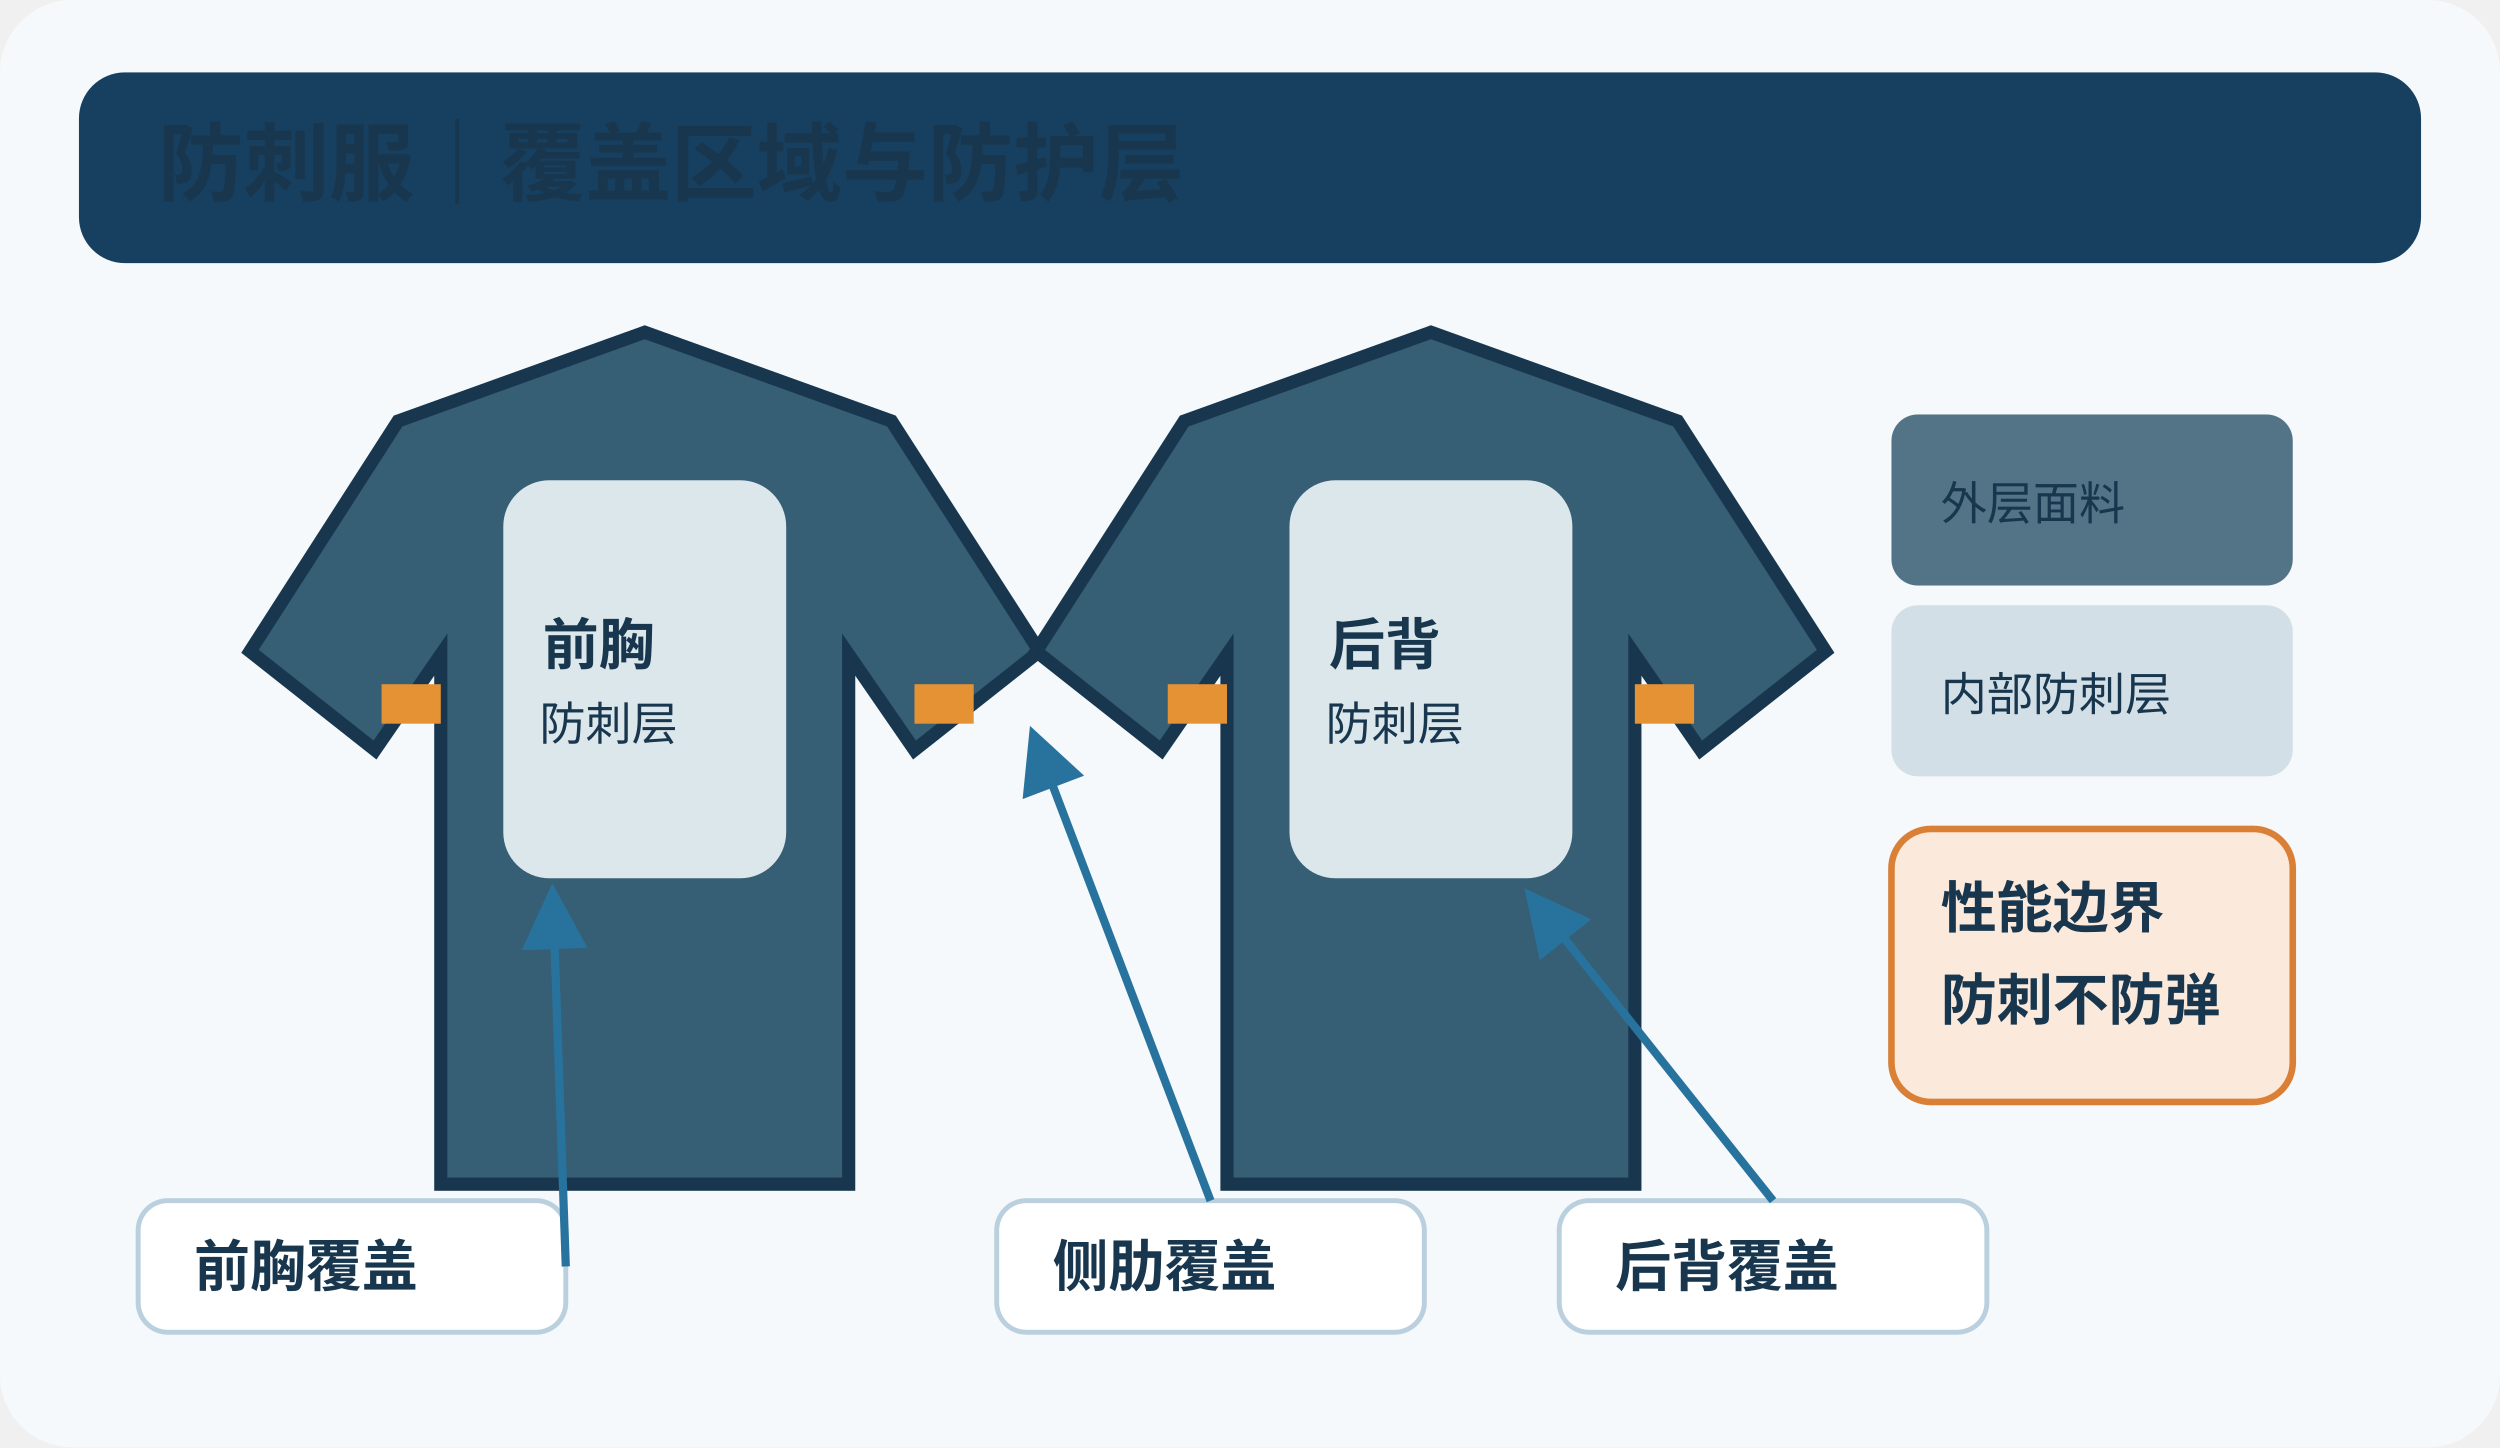
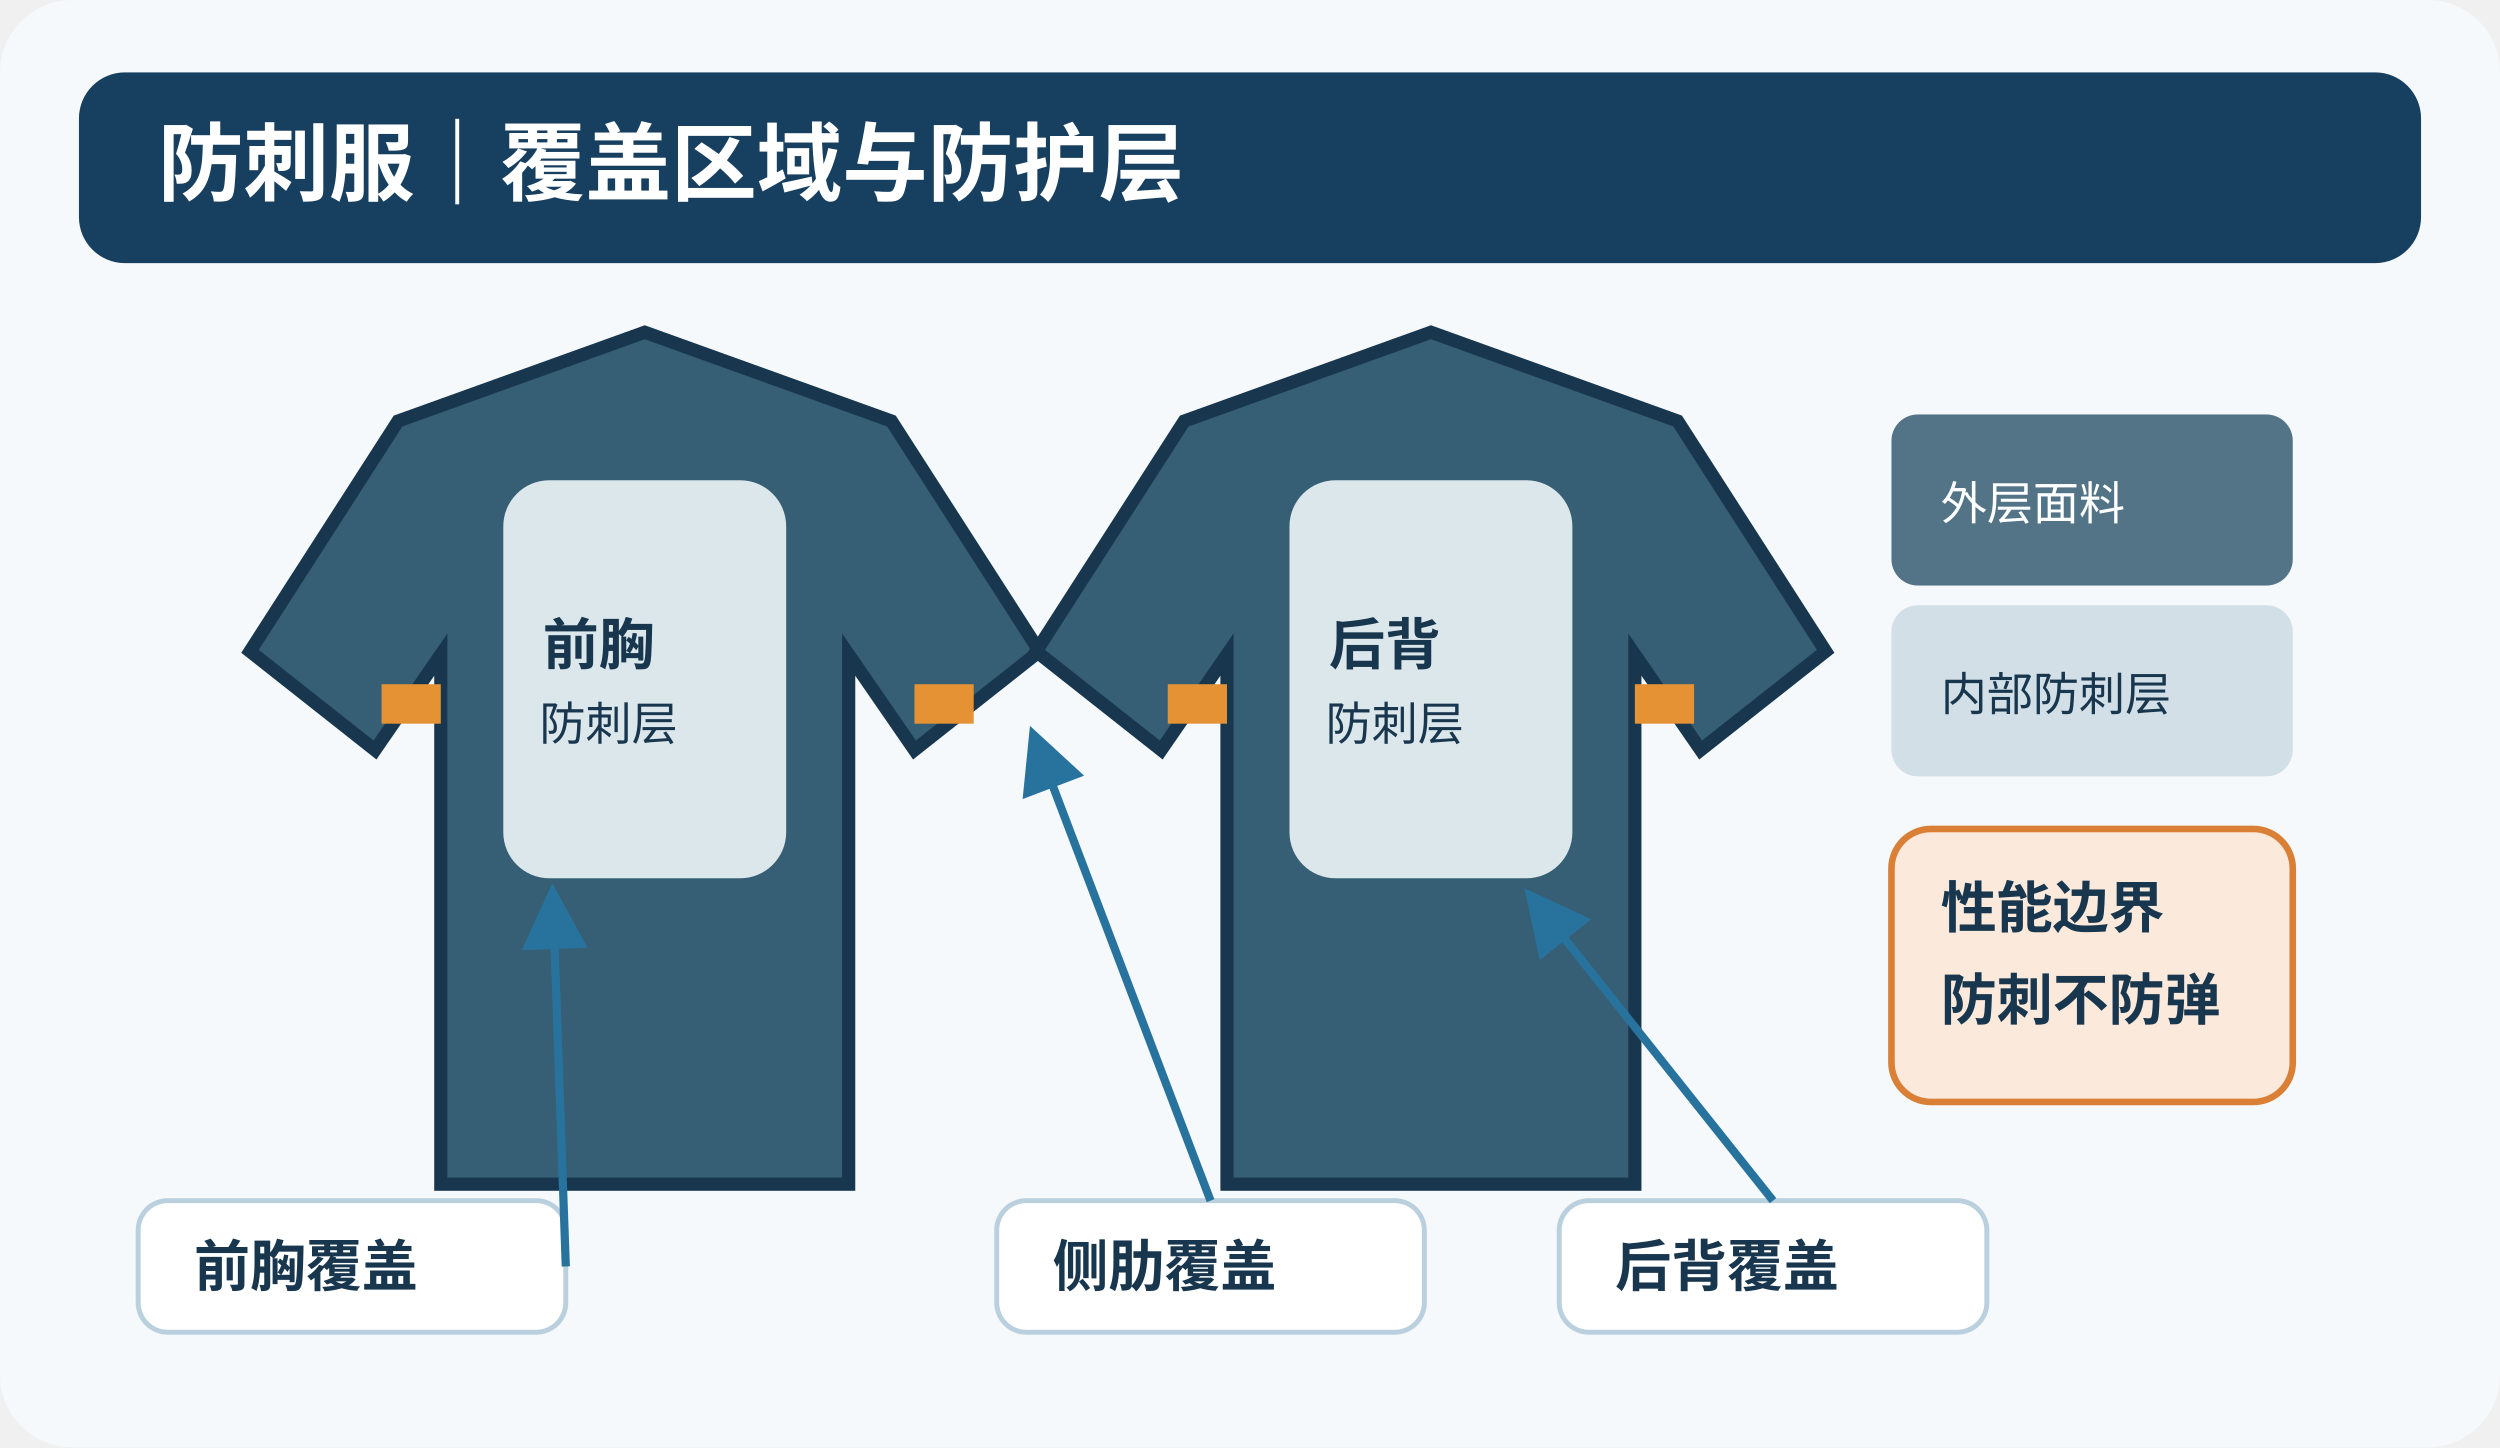
<svg xmlns="http://www.w3.org/2000/svg" viewBox="0 0 760 440" role="img" aria-labelledby="title desc">
  <defs>
-     <style>.t{font-family:"Microsoft YaHei","PingFang SC",sans-serif;fill:#18374e}.h{font-size:26px;font-weight:700}.s{font-size:17px;font-weight:700}.b{font-size:14px}.line{stroke:#28739e;stroke-width:2.5;fill:none}.label{fill:#fff;stroke:#bad0de;stroke-width:1.5}</style>
+     <style>.t{font-family:"Microsoft YaHei","PingFang SC",sans-serif;fill:#18374e}.light{fill:#fff}.dark{fill:#18374e}.h{font-size:26px;font-weight:700}.s{font-size:17px;font-weight:700}.b{font-size:14px}.line{stroke:#28739e;stroke-width:2.5;fill:none}.label{fill:#fff;stroke:#bad0de;stroke-width:1.5}.mobile{display:none}@media (max-width:500px){.mobile{display:block}}</style>
    <marker id="a" markerWidth="8" markerHeight="8" refX="7" refY="4" orient="auto">
      <path d="M0 0l8 4-8 4z" fill="#28739e" />
    </marker>
  </defs>
  <rect width="760" height="440" rx="22" fill="#f5f9fc" />
  <rect x="24" y="22" width="712" height="58" rx="14" fill="#173f5f" />
-   <text x="48" y="59" class="t h" fill="#fff">防刺服｜覆盖区域与防护层</text>
+   <text x="48" y="59" class="t h light">防刺服｜覆盖区域与防护层</text>
  <g aria-label="防刺服正背面">
    <path d="M121 128l75-27 75 27 45 70-38 30-20-29v161H134V199l-20 29-38-30z" fill="#365e74" stroke="#18374e" stroke-width="4" />
    <rect x="153" y="146" width="86" height="121" rx="14" fill="#dce7ec" />
    <text x="165" y="202" class="t s">前胸</text>
    <text x="164" y="225" class="t b">防刺层</text>
    <path d="M360 128l75-27 75 27 45 70-38 30-20-29v161H373V199l-20 29-38-30z" fill="#365e74" stroke="#18374e" stroke-width="4" />
    <rect x="392" y="146" width="86" height="121" rx="14" fill="#dce7ec" />
    <text x="404" y="202" class="t s">后背</text>
    <text x="403" y="225" class="t b">防刺层</text>
    <path d="M134 214h-18M278 214h18M373 214h-18M497 214h18" stroke="#e59235" stroke-width="12" />
  </g>
  <g aria-label="材料剖面" transform="translate(575 126)">
    <rect width="122" height="52" rx="8" fill="#537487" />
    <rect y="58" width="122" height="52" rx="8" fill="#d2dfe6" />
-     <text x="15" y="32" class="t b" fill="#fff">外层面料</text>
+     <text x="15" y="32" class="t b light">外层面料</text>
    <text x="15" y="90" class="t b">内部防刺层</text>
  </g>
  <g>
    <rect x="42" y="365" width="130" height="40" rx="9" class="label" />
    <text x="59" y="391" class="t s">前胸覆盖</text>
    <path d="M172 385l-4-114" class="line" marker-end="url(#a)" />
    <rect x="303" y="365" width="130" height="40" rx="9" class="label" />
    <text x="320" y="391" class="t s">侧肋覆盖</text>
    <path d="M368 365l-54-142" class="line" marker-end="url(#a)" />
    <rect x="474" y="365" width="130" height="40" rx="9" class="label" />
    <text x="491" y="391" class="t s">后背覆盖</text>
    <path d="M539 365l-74-93" class="line" marker-end="url(#a)" />
  </g>
  <rect x="575" y="252" width="122" height="83" rx="12" fill="#fbe9dc" stroke="#d97f36" stroke-width="2" />
  <text x="590" y="282" class="t s">性能边界</text>
  <text x="590" y="310" class="t s">防刺不防弹</text>
+   <g class="mobile" aria-label="移动端防刺服覆盖与层次">
+     <rect width="760" height="440" rx="22" fill="#f5f9fc" />
+     <rect x="24" y="22" width="712" height="64" rx="14" fill="#173f5f" />
+     <text x="48" y="64" class="t light" font-size="30" font-weight="700">防刺服｜覆盖与层次</text>
+     <path d="M80 130l90-30 90 30 42 70-40 28-20-30v166H98V198l-20 30-40-28z" fill="#365e74" stroke="#18374e" stroke-width="4" />
+     <rect x="122" y="150" width="96" height="132" rx="14" fill="#dce7ec" />
+     <text x="345" y="150" class="t dark" font-size="27" font-weight="700">覆盖：前胸、后背、侧肋</text>
+     <text x="345" y="207" class="t dark" font-size="27" font-weight="700">外层面料</text>
+     <text x="345" y="259" class="t dark" font-size="27" font-weight="700">内部防刺层</text>
+     <text x="345" y="326" class="t dark" font-size="30" font-weight="700">性能边界：防刺不防弹</text>
+     <text x="48" y="406" class="t dark" font-size="25" font-weight="700">领取和使用时必须辨清防护能力</text>
+   </g>
</svg>
